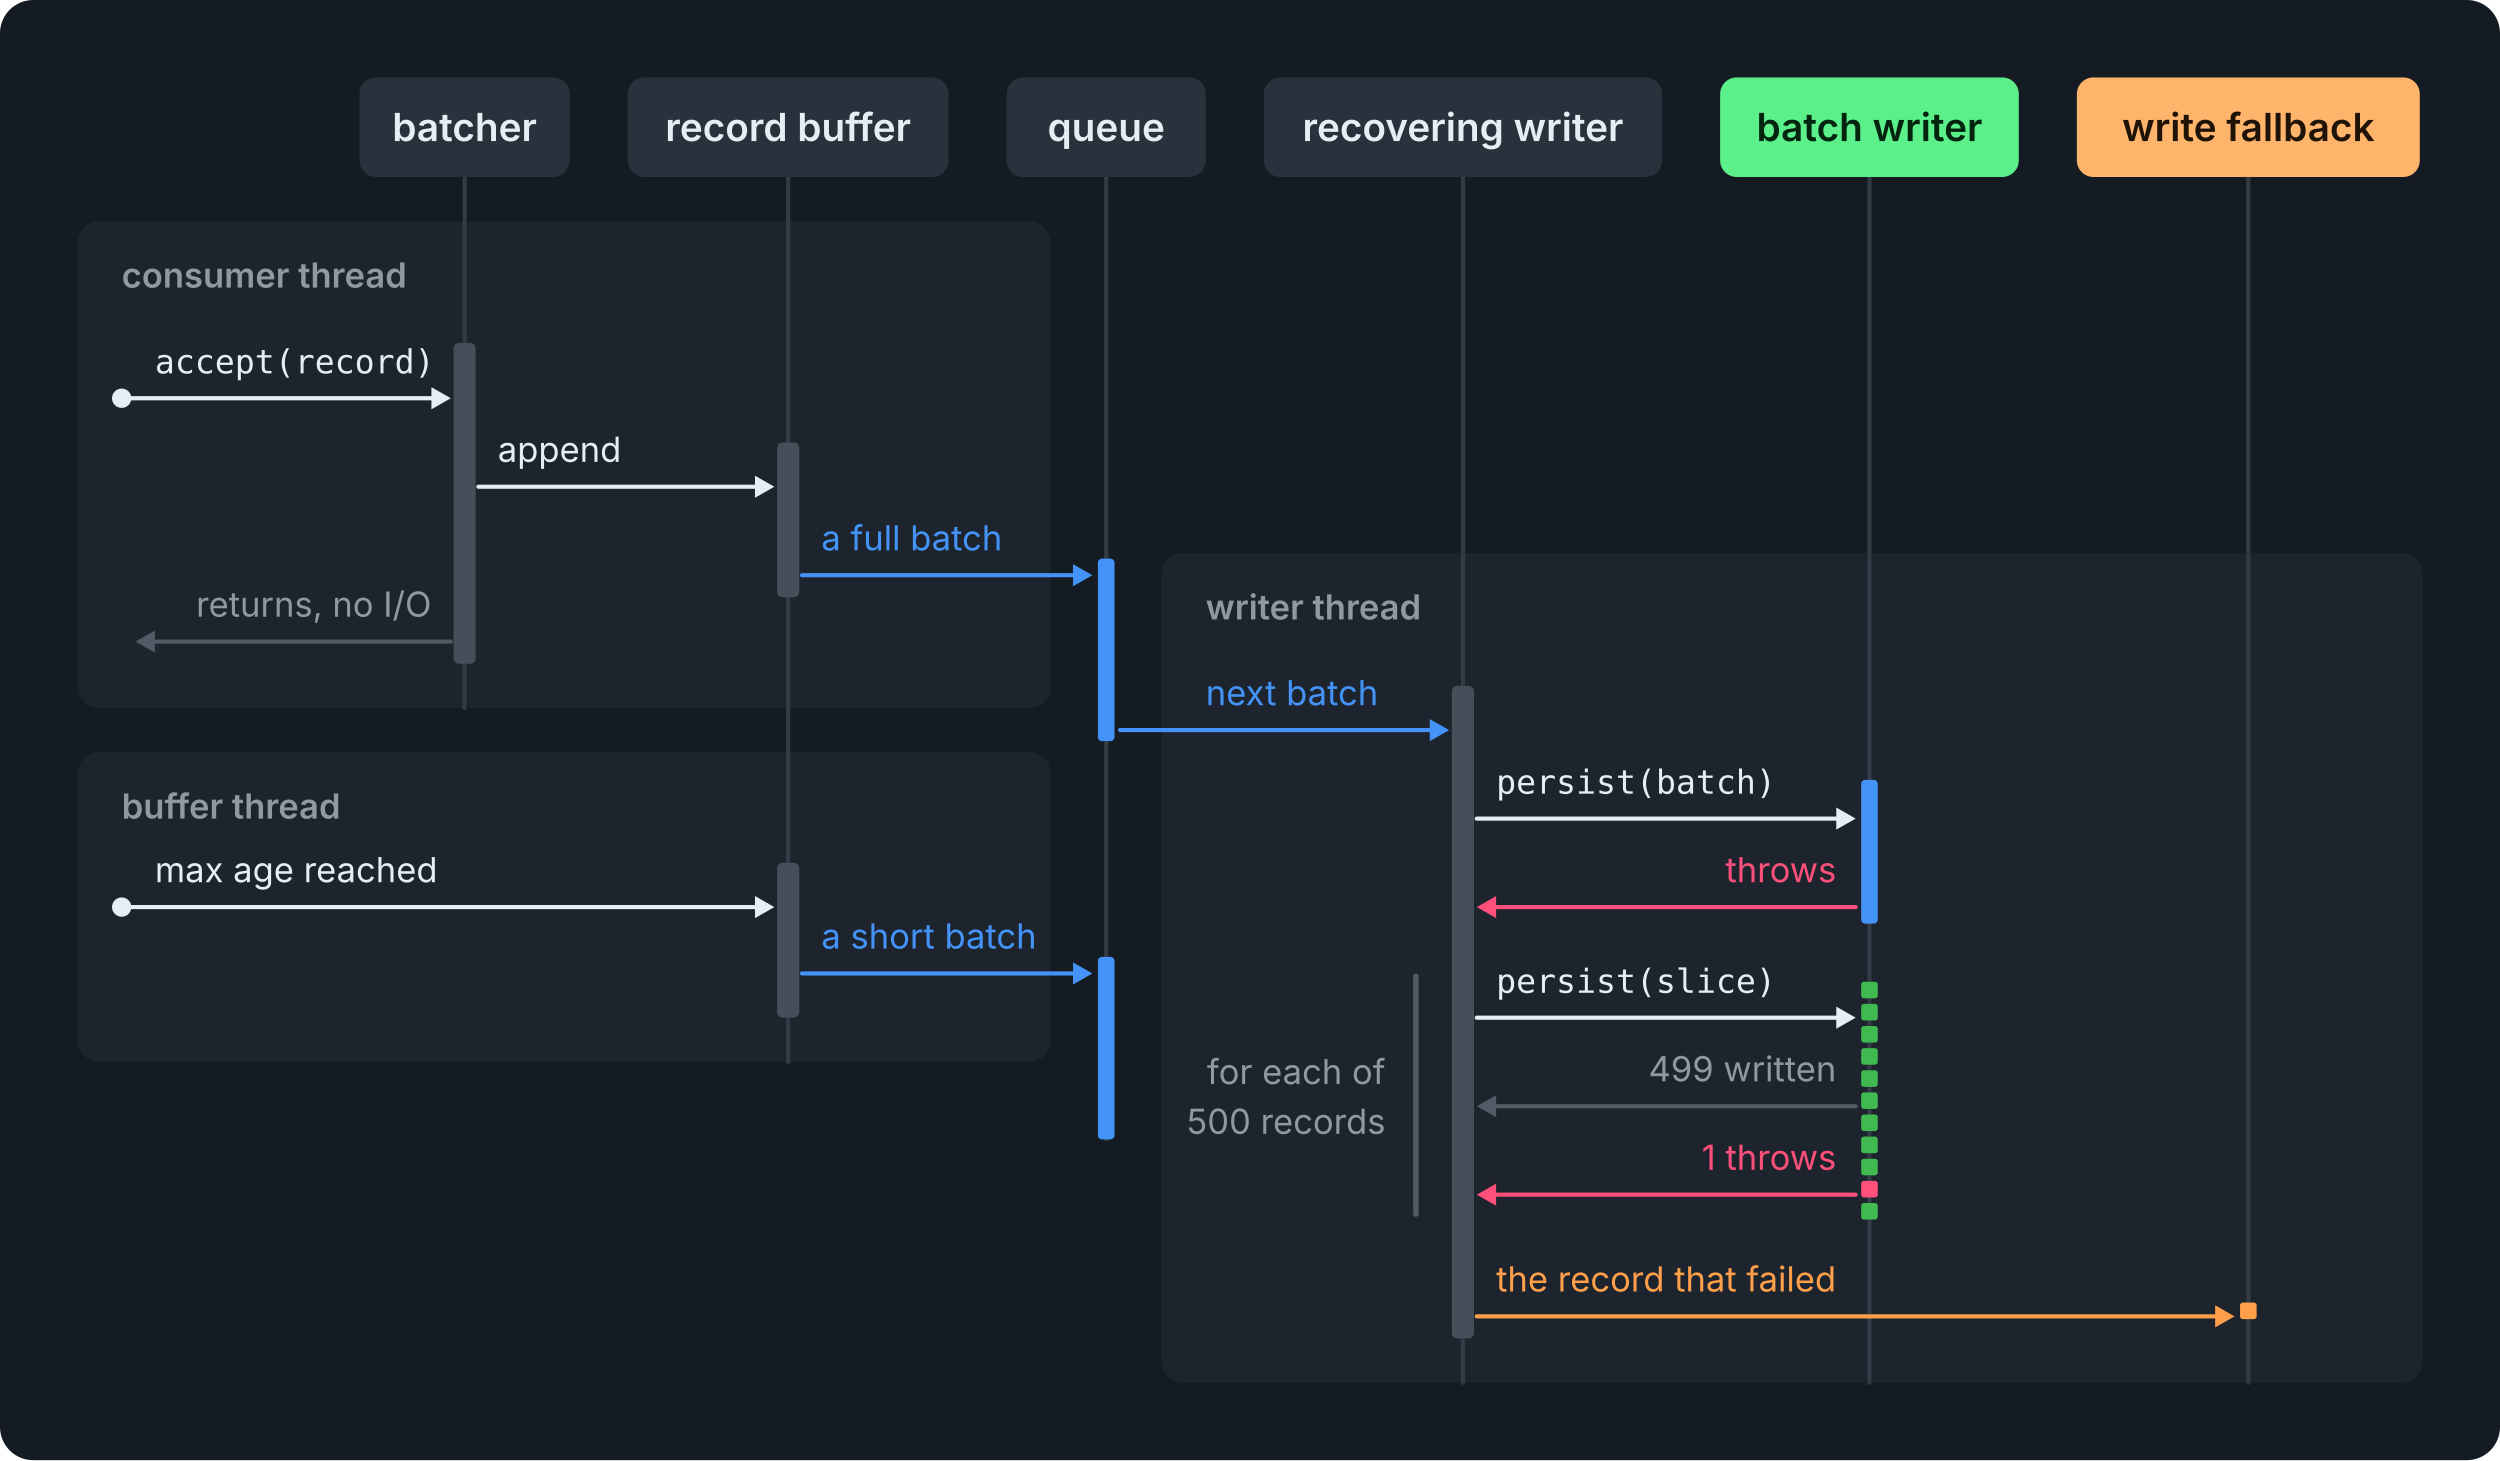
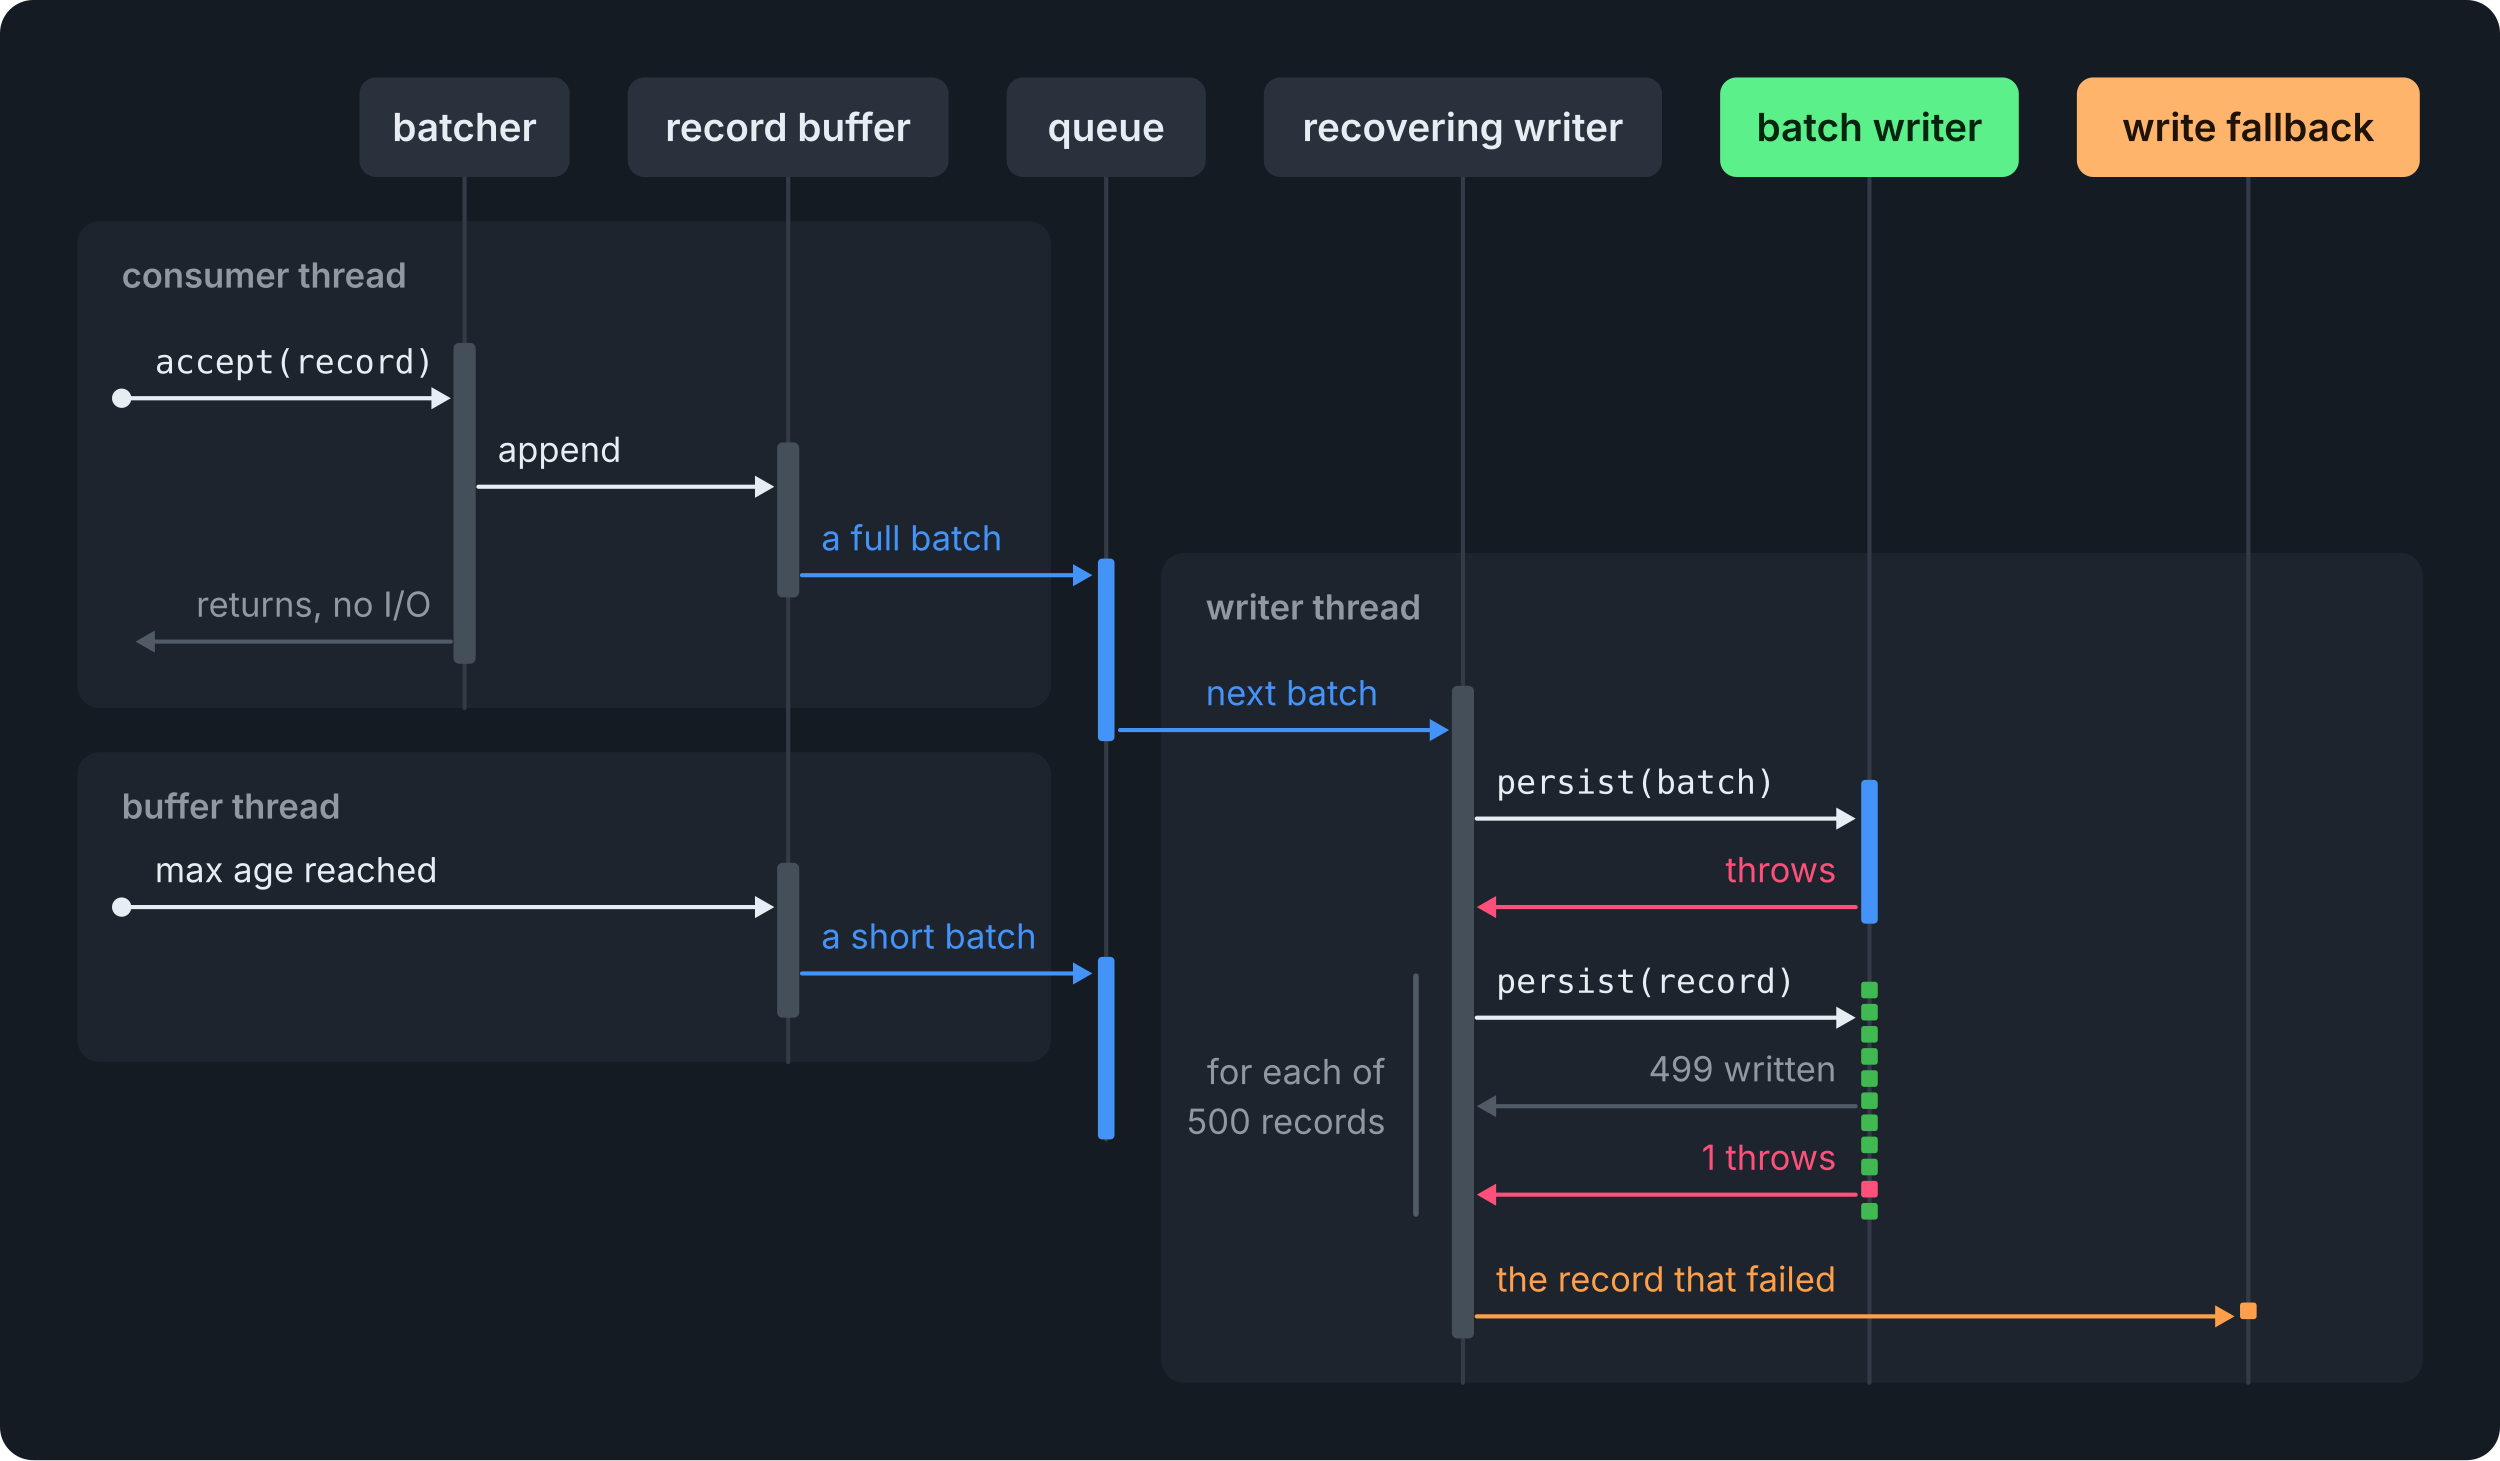
<svg xmlns="http://www.w3.org/2000/svg" viewBox="0 0 904 528" width="904" height="528" role="img">
  <rect width="904" height="528" rx="12" fill="#151B23" />
  <g transform="translate(12,12)">
    <rect x="16.0" y="68.0" width="352.0" height="176.0" rx="8" fill="#1D242D" />
    <text x="32.0" y="92.0" font-family="-apple-system, BlinkMacSystemFont, 'Segoe UI', Inter, Helvetica, Arial, sans-serif" font-size="12.5" font-weight="600" fill="#9198A1" text-anchor="start">consumer thread</text>
    <rect x="16.0" y="260.0" width="352.0" height="112.0" rx="8" fill="#1D242D" />
    <text x="32.0" y="284.0" font-family="-apple-system, BlinkMacSystemFont, 'Segoe UI', Inter, Helvetica, Arial, sans-serif" font-size="12.5" font-weight="600" fill="#9198A1" text-anchor="start">buffer thread</text>
    <rect x="408.0" y="188.0" width="456.0" height="300.0" rx="8" fill="#1D242D" />
    <text x="424.0" y="212.0" font-family="-apple-system, BlinkMacSystemFont, 'Segoe UI', Inter, Helvetica, Arial, sans-serif" font-size="12.5" font-weight="600" fill="#9198A1" text-anchor="start">writer thread</text>
    <path d="M156,52 L156,244" stroke="#323B46" stroke-width="1.5" fill="none" stroke-linecap="round" stroke-linejoin="round" />
    <path d="M273.0,52 L273.0,372" stroke="#323B46" stroke-width="1.5" fill="none" stroke-linecap="round" stroke-linejoin="round" />
    <path d="M388.0,52 L388.0,400" stroke="#323B46" stroke-width="1.5" fill="none" stroke-linecap="round" stroke-linejoin="round" />
    <path d="M517.0,52 L517.0,488" stroke="#323B46" stroke-width="1.5" fill="none" stroke-linecap="round" stroke-linejoin="round" />
    <path d="M664.0,52 L664.0,488" stroke="#323B46" stroke-width="1.5" fill="none" stroke-linecap="round" stroke-linejoin="round" />
    <path d="M801.0,52 L801.0,488" stroke="#323B46" stroke-width="1.5" fill="none" stroke-linecap="round" stroke-linejoin="round" />
    <rect x="118.0" y="16.0" width="76.0" height="36.0" rx="6" fill="#29313C" />
    <text x="156.0" y="39.0" font-family="-apple-system, BlinkMacSystemFont, 'Segoe UI', Inter, Helvetica, Arial, sans-serif" font-size="14" font-weight="600" fill="#E6EDF3" text-anchor="middle">batcher</text>
    <rect x="215.0" y="16.0" width="116.0" height="36.0" rx="6" fill="#29313C" />
    <text x="273.0" y="39.0" font-family="-apple-system, BlinkMacSystemFont, 'Segoe UI', Inter, Helvetica, Arial, sans-serif" font-size="14" font-weight="600" fill="#E6EDF3" text-anchor="middle">record buffer</text>
    <rect x="352.0" y="16.0" width="72.0" height="36.0" rx="6" fill="#29313C" />
    <text x="388.0" y="39.0" font-family="-apple-system, BlinkMacSystemFont, 'Segoe UI', Inter, Helvetica, Arial, sans-serif" font-size="14" font-weight="600" fill="#E6EDF3" text-anchor="middle">queue</text>
    <rect x="445.0" y="16.0" width="144.0" height="36.0" rx="6" fill="#29313C" />
    <text x="517.0" y="39.0" font-family="-apple-system, BlinkMacSystemFont, 'Segoe UI', Inter, Helvetica, Arial, sans-serif" font-size="14" font-weight="600" fill="#E6EDF3" text-anchor="middle">recovering writer</text>
    <rect x="610.0" y="16.0" width="108.0" height="36.0" rx="6" fill="#5BF08A" />
    <text x="664.0" y="39.0" font-family="-apple-system, BlinkMacSystemFont, 'Segoe UI', Inter, Helvetica, Arial, sans-serif" font-size="14" font-weight="600" fill="#03240E" text-anchor="middle">batch writer</text>
    <rect x="739.0" y="16.0" width="124.0" height="36.0" rx="6" fill="#FFB46B" />
    <text x="801.0" y="39.0" font-family="-apple-system, BlinkMacSystemFont, 'Segoe UI', Inter, Helvetica, Arial, sans-serif" font-size="14" font-weight="600" fill="#1F1206" text-anchor="middle">write fallback</text>
    <rect x="152.0" y="112.0" width="8.0" height="116.0" rx="2" fill="#454F5A" />
    <rect x="269.0" y="148.0" width="8.0" height="56.0" rx="2" fill="#454F5A" />
    <rect x="269.0" y="300.0" width="8.0" height="56.0" rx="2" fill="#454F5A" />
    <rect x="513.0" y="236.0" width="8.0" height="236.0" rx="2" fill="#454F5A" />
    <rect x="385.0" y="190.0" width="6.0" height="66.0" rx="1.5" fill="#4493F8" />
    <rect x="385.0" y="334.0" width="6.0" height="66.0" rx="1.5" fill="#4493F8" />
    <rect x="661.0" y="270.0" width="6.0" height="52.0" rx="1.5" fill="#4493F8" />
    <rect x="661.0" y="343.0" width="6.0" height="6.0" rx="1" fill="#3FB950" />
    <rect x="661.0" y="351.0" width="6.0" height="6.0" rx="1" fill="#3FB950" />
    <rect x="661.0" y="359.0" width="6.0" height="6.0" rx="1" fill="#3FB950" />
    <rect x="661.0" y="367.0" width="6.0" height="6.0" rx="1" fill="#3FB950" />
    <rect x="661.0" y="375.0" width="6.0" height="6.0" rx="1" fill="#3FB950" />
    <rect x="661.0" y="383.0" width="6.0" height="6.0" rx="1" fill="#3FB950" />
    <rect x="661.0" y="391.0" width="6.0" height="6.0" rx="1" fill="#3FB950" />
    <rect x="661.0" y="399.0" width="6.0" height="6.0" rx="1" fill="#3FB950" />
    <rect x="661.0" y="407.0" width="6.0" height="6.0" rx="1" fill="#3FB950" />
    <rect x="661.0" y="415.0" width="6.0" height="6.0" rx="1" fill="#FF4F7B" />
    <rect x="661.0" y="423.0" width="6.0" height="6.0" rx="1" fill="#3FB950" />
    <rect x="798.0" y="459.0" width="6.0" height="6.0" rx="1" fill="#FF9F4A" />
    <circle cx="32" cy="132" r="3.5" fill="#E6EDF3" />
    <circle cx="32" cy="316" r="3.5" fill="#E6EDF3" />
    <path d="M32,132 L145,132" stroke="#E6EDF3" stroke-width="1.5" fill="none" stroke-linecap="round" stroke-linejoin="round" />
    <path d="M144,128 L151,132 L144,136 Z" fill="#E6EDF3" />
    <text x="44.0" y="123.0" font-family="ui-monospace, SFMono-Regular, 'SF Mono', Menlo, Consolas, monospace" font-size="12" font-weight="400" fill="#E6EDF3" text-anchor="start">accept(record)</text>
    <path d="M161,164 L262.0,164" stroke="#E6EDF3" stroke-width="1.5" fill="none" stroke-linecap="round" stroke-linejoin="round" />
    <path d="M261.0,160 L268.0,164 L261.0,168 Z" fill="#E6EDF3" />
    <text x="168.0" y="155.0" font-family="-apple-system, BlinkMacSystemFont, 'Segoe UI', Inter, Helvetica, Arial, sans-serif" font-size="12.5" font-weight="400" fill="#E6EDF3" text-anchor="start">append</text>
    <path d="M278.0,196 L377.0,196" stroke="#4493F8" stroke-width="1.5" fill="none" stroke-linecap="round" stroke-linejoin="round" />
    <path d="M376.0,192 L383.0,196 L376.0,200 Z" fill="#4493F8" />
    <text x="285.0" y="187.0" font-family="-apple-system, BlinkMacSystemFont, 'Segoe UI', Inter, Helvetica, Arial, sans-serif" font-size="12.5" font-weight="400" fill="#4493F8" text-anchor="start">a full batch</text>
    <path d="M151,220 L43,220" stroke="#515B66" stroke-width="1.5" fill="none" stroke-linecap="round" stroke-linejoin="round" />
    <path d="M44,216 L37,220 L44,224 Z" fill="#515B66" />
    <text x="144.0" y="211.0" font-family="-apple-system, BlinkMacSystemFont, 'Segoe UI', Inter, Helvetica, Arial, sans-serif" font-size="12.5" font-weight="400" fill="#9198A1" text-anchor="end">returns, no I/O</text>
    <path d="M32,316 L262.0,316" stroke="#E6EDF3" stroke-width="1.5" fill="none" stroke-linecap="round" stroke-linejoin="round" />
    <path d="M261.0,312 L268.0,316 L261.0,320 Z" fill="#E6EDF3" />
    <text x="44.0" y="307.0" font-family="-apple-system, BlinkMacSystemFont, 'Segoe UI', Inter, Helvetica, Arial, sans-serif" font-size="12.5" font-weight="400" fill="#E6EDF3" text-anchor="start">max age reached</text>
    <path d="M278.0,340 L377.0,340" stroke="#4493F8" stroke-width="1.5" fill="none" stroke-linecap="round" stroke-linejoin="round" />
    <path d="M376.0,336 L383.0,340 L376.0,344 Z" fill="#4493F8" />
    <text x="285.0" y="331.0" font-family="-apple-system, BlinkMacSystemFont, 'Segoe UI', Inter, Helvetica, Arial, sans-serif" font-size="12.5" font-weight="400" fill="#4493F8" text-anchor="start">a short batch</text>
    <path d="M393.0,252 L506.0,252" stroke="#4493F8" stroke-width="1.5" fill="none" stroke-linecap="round" stroke-linejoin="round" />
    <path d="M505.0,248 L512.0,252 L505.0,256 Z" fill="#4493F8" />
    <text x="424.0" y="243.0" font-family="-apple-system, BlinkMacSystemFont, 'Segoe UI', Inter, Helvetica, Arial, sans-serif" font-size="12.5" font-weight="400" fill="#4493F8" text-anchor="start">next batch</text>
    <path d="M522.0,284 L653.0,284" stroke="#E6EDF3" stroke-width="1.5" fill="none" stroke-linecap="round" stroke-linejoin="round" />
    <path d="M652.0,280 L659.0,284 L652.0,288 Z" fill="#E6EDF3" />
    <text x="529.0" y="275.0" font-family="ui-monospace, SFMono-Regular, 'SF Mono', Menlo, Consolas, monospace" font-size="12" font-weight="400" fill="#E6EDF3" text-anchor="start">persist(batch)</text>
    <path d="M659.0,316 L528.0,316" stroke="#FF4F7B" stroke-width="1.5" fill="none" stroke-linecap="round" stroke-linejoin="round" />
    <path d="M529.0,312 L522.0,316 L529.0,320 Z" fill="#FF4F7B" />
    <text x="652.0" y="307.0" font-family="-apple-system, BlinkMacSystemFont, 'Segoe UI', Inter, Helvetica, Arial, sans-serif" font-size="12.5" font-weight="400" fill="#FF4F7B" text-anchor="end">throws</text>
    <rect x="499.0" y="340.0" width="2.0" height="88.0" rx="1" fill="#515B66" />
    <text x="489.0" y="380.0" font-family="-apple-system, BlinkMacSystemFont, 'Segoe UI', Inter, Helvetica, Arial, sans-serif" font-size="12.5" font-weight="400" fill="#9198A1" text-anchor="end">for each of</text>
    <text x="489.0" y="398.0" font-family="-apple-system, BlinkMacSystemFont, 'Segoe UI', Inter, Helvetica, Arial, sans-serif" font-size="12.5" font-weight="400" fill="#9198A1" text-anchor="end">500 records</text>
    <path d="M522.0,356 L653.0,356" stroke="#E6EDF3" stroke-width="1.5" fill="none" stroke-linecap="round" stroke-linejoin="round" />
    <path d="M652.0,352 L659.0,356 L652.0,360 Z" fill="#E6EDF3" />
-     <text x="529.0" y="347.0" font-family="ui-monospace, SFMono-Regular, 'SF Mono', Menlo, Consolas, monospace" font-size="12" font-weight="400" fill="#E6EDF3" text-anchor="start">persist(slice)</text>
+     <text x="529.0" y="347.0" font-family="ui-monospace, SFMono-Regular, 'SF Mono', Menlo, Consolas, monospace" font-size="12" font-weight="400" fill="#E6EDF3" text-anchor="start">persist(record)</text>
    <path d="M659.0,388 L528.0,388" stroke="#515B66" stroke-width="1.5" fill="none" stroke-linecap="round" stroke-linejoin="round" />
    <path d="M529.0,384 L522.0,388 L529.0,392 Z" fill="#515B66" />
    <text x="652.0" y="379.0" font-family="-apple-system, BlinkMacSystemFont, 'Segoe UI', Inter, Helvetica, Arial, sans-serif" font-size="12.5" font-weight="400" fill="#9198A1" text-anchor="end">499 written</text>
    <path d="M659.0,420 L528.0,420" stroke="#FF4F7B" stroke-width="1.5" fill="none" stroke-linecap="round" stroke-linejoin="round" />
    <path d="M529.0,416 L522.0,420 L529.0,424 Z" fill="#FF4F7B" />
    <text x="652.0" y="411.0" font-family="-apple-system, BlinkMacSystemFont, 'Segoe UI', Inter, Helvetica, Arial, sans-serif" font-size="12.5" font-weight="400" fill="#FF4F7B" text-anchor="end">1 throws</text>
    <path d="M522.0,464 L790.0,464" stroke="#FF9F4A" stroke-width="1.5" fill="none" stroke-linecap="round" stroke-linejoin="round" />
    <path d="M789.0,460 L796.0,464 L789.0,468 Z" fill="#FF9F4A" />
    <text x="529.0" y="455.0" font-family="-apple-system, BlinkMacSystemFont, 'Segoe UI', Inter, Helvetica, Arial, sans-serif" font-size="12.5" font-weight="400" fill="#FF9F4A" text-anchor="start">the record that failed</text>
  </g>
</svg>
